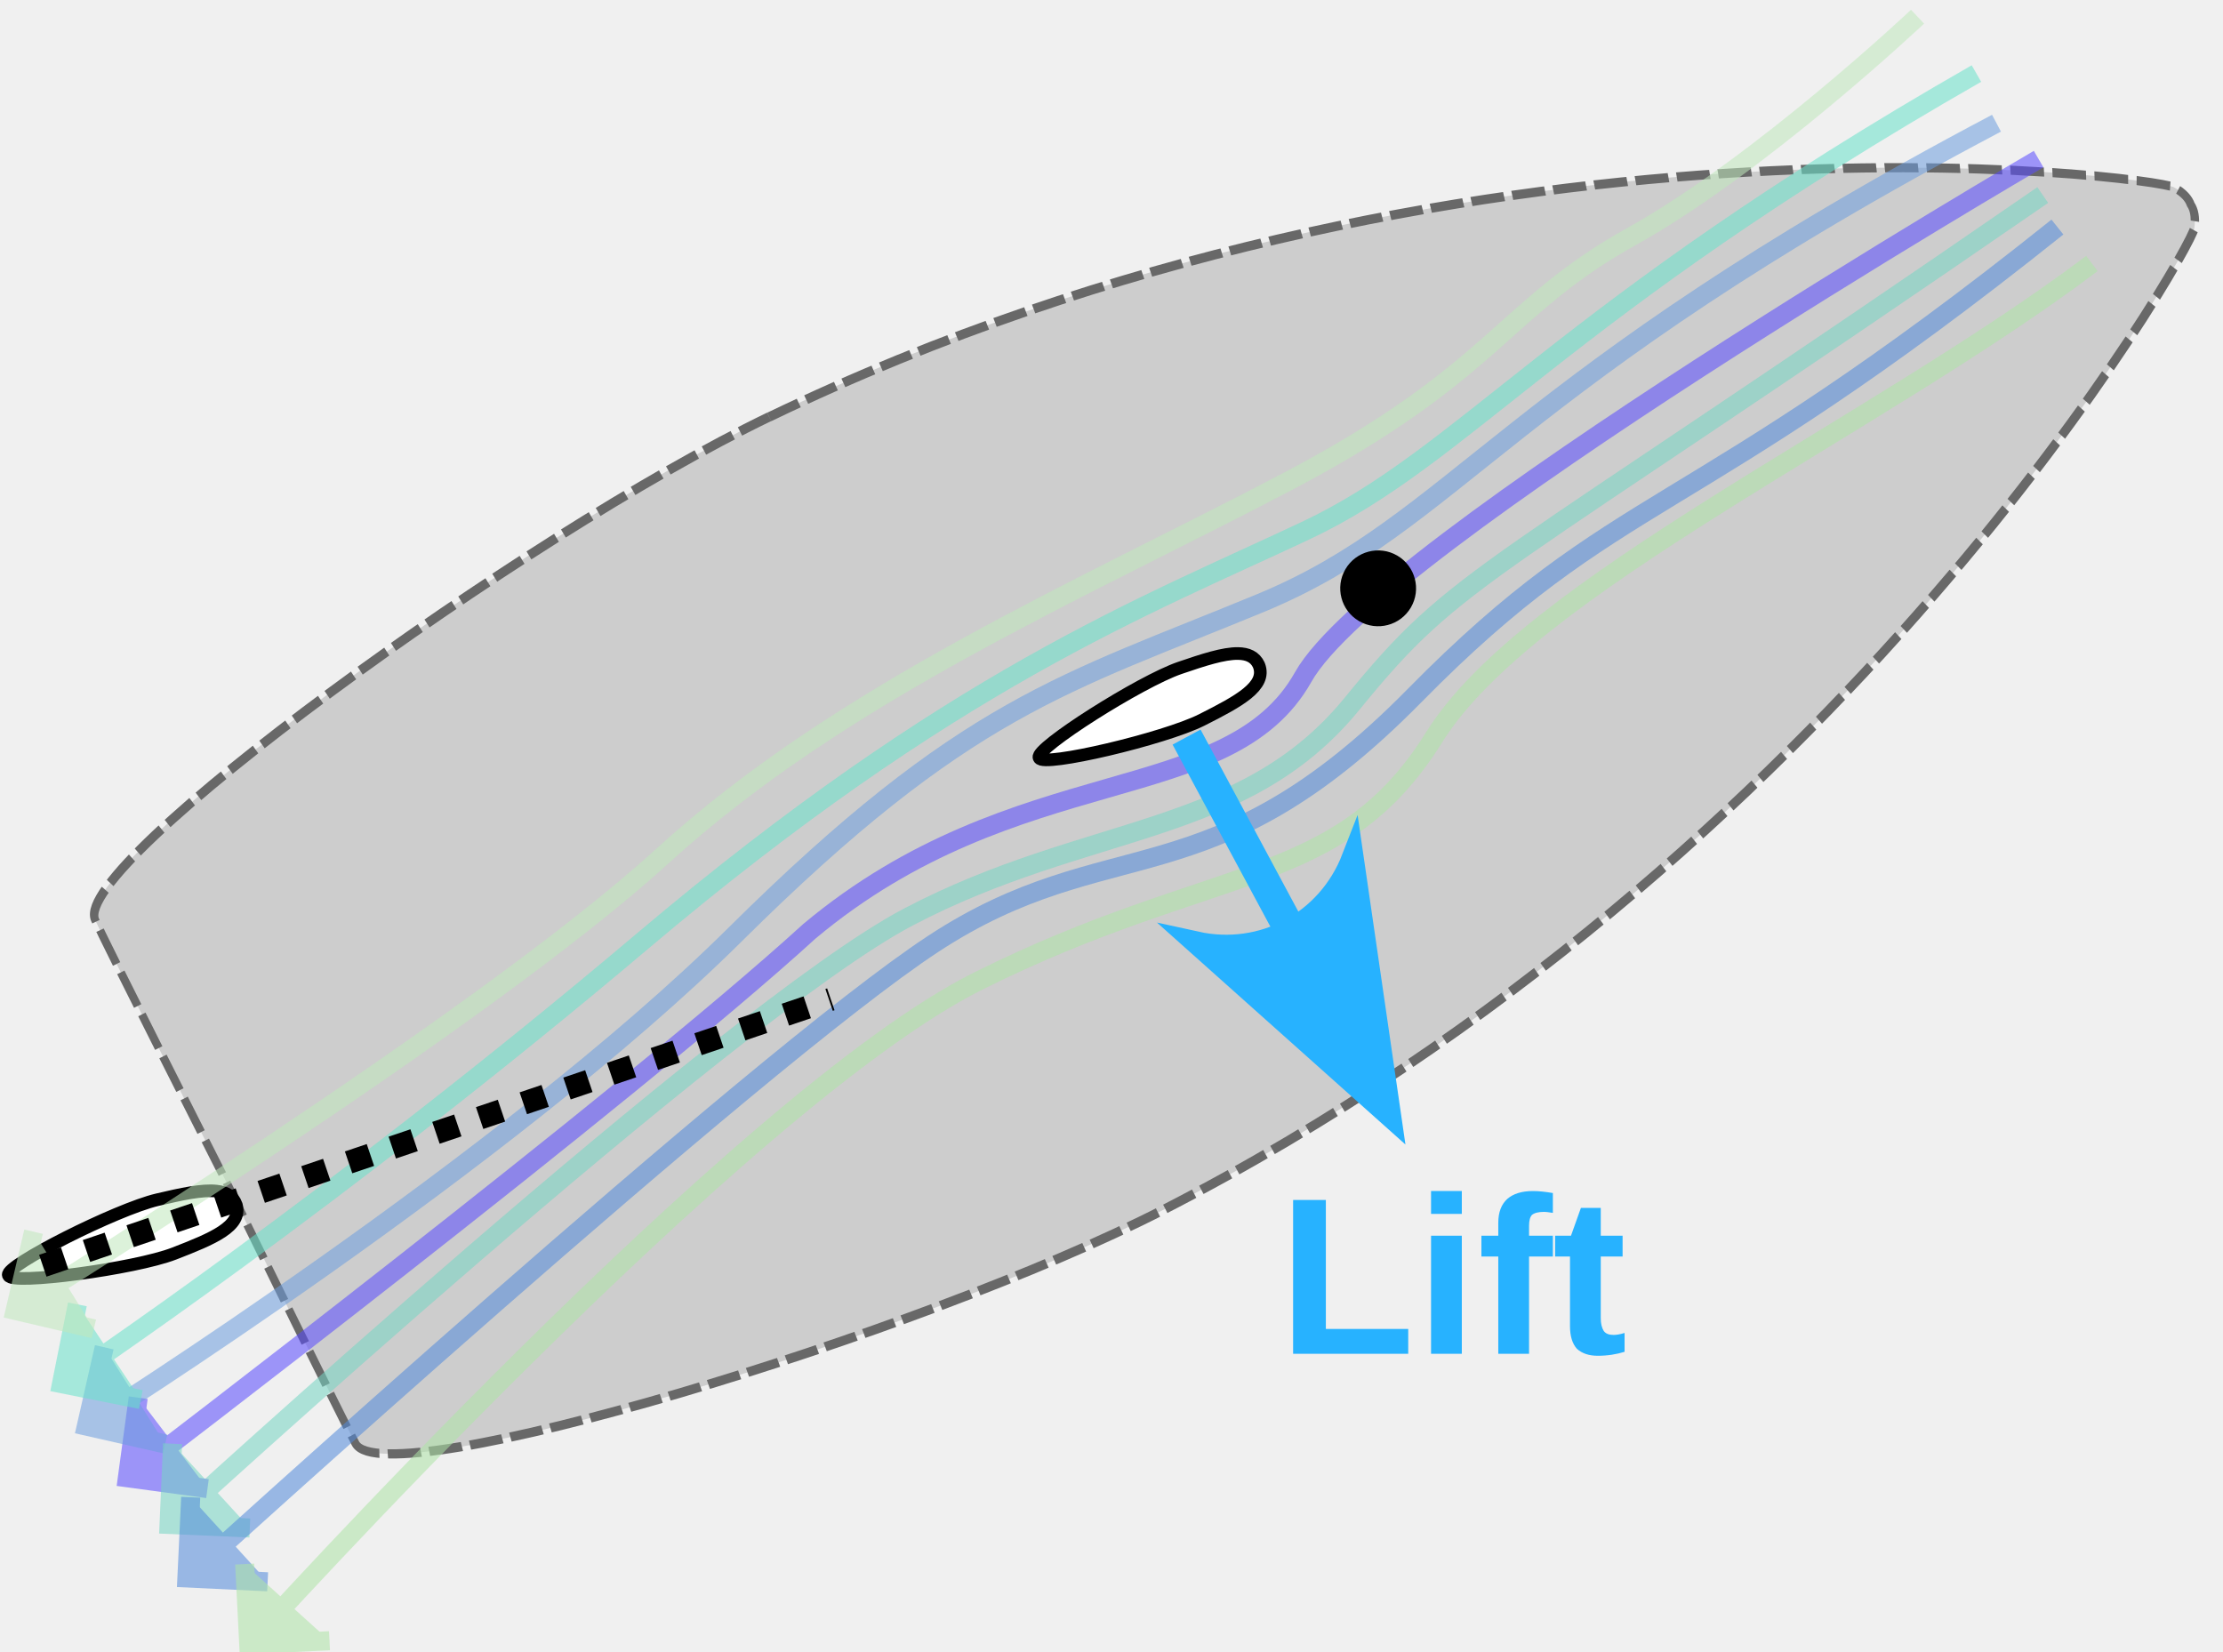
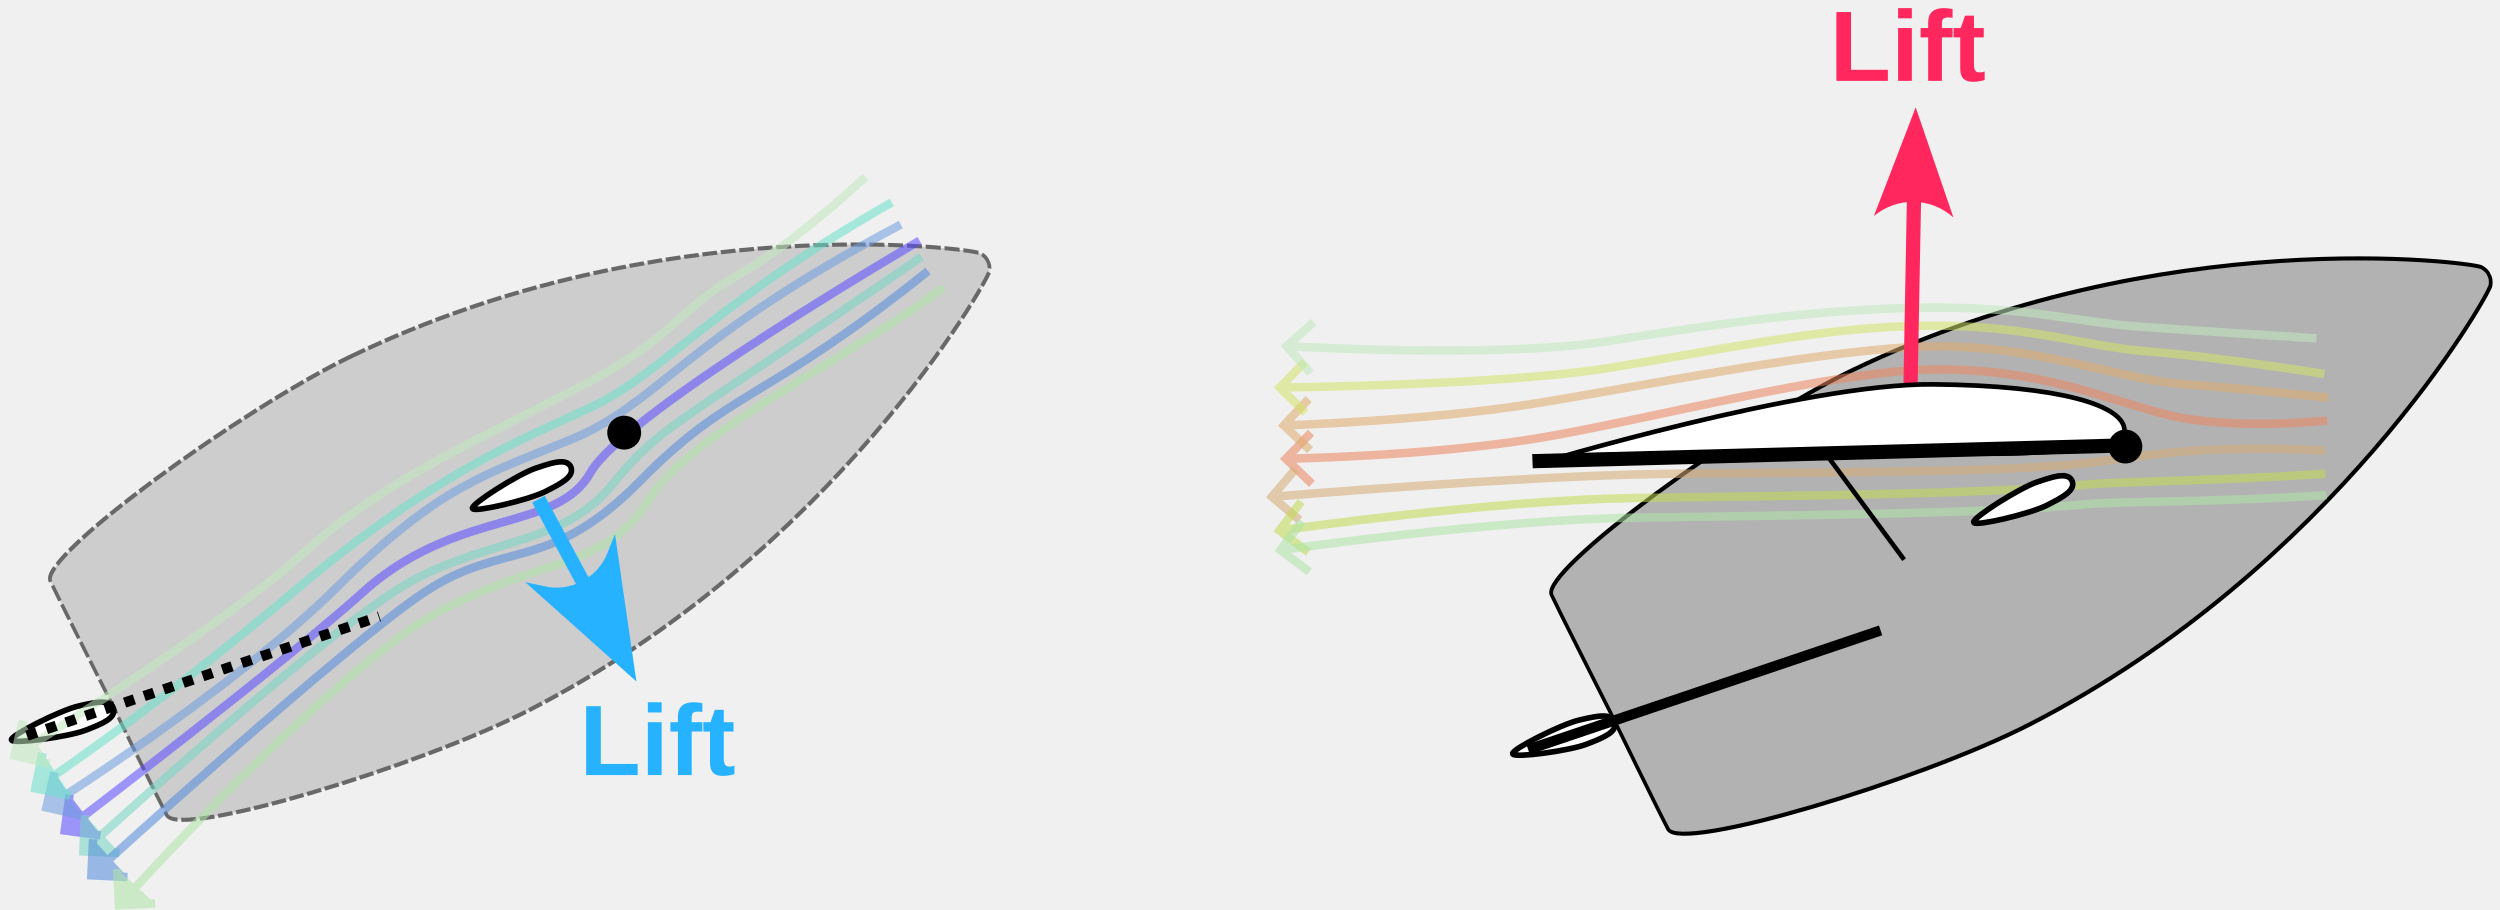
- <svg xmlns="http://www.w3.org/2000/svg" width="35mm" height="26mm" viewBox="0 0 35 26" version="1.1" id="svg5" xml:space="preserve">
+ <svg xmlns="http://www.w3.org/2000/svg" width="88mm" height="32mm" viewBox="0 0 88 32" version="1.1" id="svg5" xml:space="preserve">
  <defs id="defs2">
    <marker style="overflow:visible" refX="0" refY="0" orient="auto-start-reverse" markerWidth="7.7" markerHeight="5.6" viewBox="0 0 7.7 5.6" preserveAspectRatio="xMidYMid" id="Arrow2_Fnone_S-ff275d-79614">
      <path transform="scale(0.7)" d="M -2,-4 9,0 -2,4 c 2,-2.33 2,-5.66 0,-8 z" style="fill:#27b2ff;fill-opacity:1;fill-rule:evenodd;stroke:#27b2ff;stroke-opacity:1" id="path15206" />
    </marker>
    <marker style="overflow:visible" refX="0" refY="0" orient="auto-start-reverse" markerWidth="4.061" markerHeight="6.707" viewBox="0 0 4.061 6.707" preserveAspectRatio="xMidYMid" id="Arrow1_Fnone_S-bfe8bc-9422">
-       <path style="fill:#bfe8bc;stroke:#bfe8bc;stroke-width:1;stroke-linecap:butt;stroke-opacity:1.0;fill-opacity:1.0" d="M 3,-3 0,0 3,3" id="path16188" transform="rotate(180,0.125,0)" />
+       <path style="fill:#bfe8bc;fill-opacity:1;stroke:#bfe8bc;stroke-width:1;stroke-linecap:butt;stroke-opacity:1" d="M 3,-3 0,0 3,3" id="path16188" transform="rotate(180,0.125,0)" />
    </marker>
    <marker style="overflow:visible" refX="0" refY="0" orient="auto-start-reverse" markerWidth="4.061" markerHeight="6.707" viewBox="0 0 4.061 6.707" preserveAspectRatio="xMidYMid" id="Arrow1_Fnone_S-d4e268-34652">
-       <path style="fill:#68e2cb;stroke:#68e2cb;stroke-width:1;stroke-linecap:butt;stroke-opacity:1.0;fill-opacity:1.0" d="M 3,-3 0,0 3,3" id="path16191" transform="rotate(180,0.125,0)" />
+       <path style="fill:#68e2cb;fill-opacity:1;stroke:#68e2cb;stroke-width:1;stroke-linecap:butt;stroke-opacity:1" d="M 3,-3 0,0 3,3" id="path16191" transform="rotate(180,0.125,0)" />
    </marker>
    <marker style="overflow:visible" refX="0" refY="0" orient="auto-start-reverse" markerWidth="4.061" markerHeight="6.707" viewBox="0 0 4.061 6.707" preserveAspectRatio="xMidYMid" id="Arrow1_Fnone_S-deab6c-07329">
-       <path style="fill:#6c9ede;stroke:#6c9ede;stroke-width:1;stroke-linecap:butt;stroke-opacity:1.0;fill-opacity:1.0" d="M 3,-3 0,0 3,3" id="path16194" transform="rotate(180,0.125,0)" />
+       <path style="fill:#6c9ede;fill-opacity:1;stroke:#6c9ede;stroke-width:1;stroke-linecap:butt;stroke-opacity:1" d="M 3,-3 0,0 3,3" id="path16194" transform="rotate(180,0.125,0)" />
    </marker>
    <marker style="overflow:visible" refX="0" refY="0" orient="auto-start-reverse" markerWidth="4.061" markerHeight="6.707" viewBox="0 0 4.061 6.707" preserveAspectRatio="xMidYMid" id="Arrow1_Fnone_S-ec865e-75179">
-       <path style="fill:#594bff;stroke:#594bff;stroke-width:1;stroke-linecap:butt;stroke-opacity:1.0;fill-opacity:1.0" d="M 3,-3 0,0 3,3" id="path16197" transform="rotate(180,0.125,0)" />
+       <path style="fill:#594bff;fill-opacity:1;stroke:#594bff;stroke-width:1;stroke-linecap:butt;stroke-opacity:1" d="M 3,-3 0,0 3,3" id="path16197" transform="rotate(180,0.125,0)" />
    </marker>
    <marker style="overflow:visible" refX="0" refY="0" orient="auto-start-reverse" markerWidth="4.061" markerHeight="6.707" viewBox="0 0 4.061 6.707" preserveAspectRatio="xMidYMid" id="Arrow1_Fnone_S-bfdb51-98333">
-       <path style="fill:#518adb;stroke:#518adb;stroke-width:1;stroke-linecap:butt;stroke-opacity:1.0;fill-opacity:1.0" d="M 3,-3 0,0 3,3" id="path16200" transform="rotate(180,0.125,0)" />
+       <path style="fill:#518adb;fill-opacity:1;stroke:#518adb;stroke-width:1;stroke-linecap:butt;stroke-opacity:1" d="M 3,-3 0,0 3,3" id="path16200" transform="rotate(180,0.125,0)" />
    </marker>
    <marker style="overflow:visible" refX="0" refY="0" orient="auto-start-reverse" markerWidth="4.061" markerHeight="6.707" viewBox="0 0 4.061 6.707" preserveAspectRatio="xMidYMid" id="Arrow1_Fnone_S-aee4a7-6790">
-       <path style="fill:#aee4a7;stroke:#aee4a7;stroke-width:1;stroke-linecap:butt;stroke-opacity:1.0;fill-opacity:1.0" d="M 3,-3 0,0 3,3" id="path16203" transform="rotate(180,0.125,0)" />
+       <path style="fill:#aee4a7;fill-opacity:1;stroke:#aee4a7;stroke-width:1;stroke-linecap:butt;stroke-opacity:1" d="M 3,-3 0,0 3,3" id="path16203" transform="rotate(180,0.125,0)" />
    </marker>
    <marker style="overflow:visible" refX="0" refY="0" orient="auto-start-reverse" markerWidth="4.061" markerHeight="6.707" viewBox="0 0 4.061 6.707" preserveAspectRatio="xMidYMid" id="Arrow1_Fnone_S-d5ab75-02594">
      <path style="fill:#75d5c3;fill-opacity:1;stroke:#75d5c3;stroke-width:1;stroke-linecap:butt;stroke-opacity:1" d="M 3,-3 0,0 3,3" id="path16206" transform="rotate(180,0.125,0)" />
    </marker>
+     <marker style="overflow:visible" id="Arrow1_Fnone_S-ec865e-7" refX="0" refY="0" orient="auto-start-reverse" markerWidth="4.061" markerHeight="6.707" viewBox="0 0 4.061 6.707" preserveAspectRatio="xMidYMid">
+       <path style="fill:none;stroke:#ec865e;stroke-width:1;stroke-linecap:butt" d="M 3,-3 0,0 3,3" id="path20789-9" transform="rotate(180,0.125,0)" />
+     </marker>
+     <marker style="overflow:visible" id="Arrow1_Fnone_S-deab6c-0" refX="0" refY="0" orient="auto-start-reverse" markerWidth="4.061" markerHeight="6.707" viewBox="0 0 4.061 6.707" preserveAspectRatio="xMidYMid">
+       <path style="fill:none;stroke:#deab6c;stroke-width:1;stroke-linecap:butt" d="M 3,-3 0,0 3,3" id="path20792-2" transform="rotate(180,0.125,0)" />
+     </marker>
+     <marker style="overflow:visible" id="Arrow1_Fnone_S-d4e268-3" refX="0" refY="0" orient="auto-start-reverse" markerWidth="4.061" markerHeight="6.707" viewBox="0 0 4.061 6.707" preserveAspectRatio="xMidYMid">
+       <path style="fill:none;stroke:#d4e268;stroke-width:1;stroke-linecap:butt" d="M 3,-3 0,0 3,3" id="path20795-9" transform="rotate(180,0.125,0)" />
+     </marker>
+     <marker style="overflow:visible" id="Arrow1_Fnone_S-bfe8bc-9" refX="0" refY="0" orient="auto-start-reverse" markerWidth="4.061" markerHeight="6.707" viewBox="0 0 4.061 6.707" preserveAspectRatio="xMidYMid">
+       <path style="fill:none;stroke:#bfe8bc;stroke-width:1;stroke-linecap:butt" d="M 3,-3 0,0 3,3" id="path20798-7" transform="rotate(180,0.125,0)" />
+     </marker>
+     <marker style="overflow:visible" id="Arrow1_Fnone_S-d5ab75-0" refX="0" refY="0" orient="auto-start-reverse" markerWidth="4.061" markerHeight="6.707" viewBox="0 0 4.061 6.707" preserveAspectRatio="xMidYMid">
+       <path style="fill:none;stroke:#d5ab75;stroke-width:1;stroke-linecap:butt" d="M 3,-3 0,0 3,3" id="path20801-3" transform="rotate(180,0.125,0)" />
+     </marker>
+     <marker style="overflow:visible" id="Arrow1_Fnone_S-bfdb51-9" refX="0" refY="0" orient="auto-start-reverse" markerWidth="4.061" markerHeight="6.707" viewBox="0 0 4.061 6.707" preserveAspectRatio="xMidYMid">
+       <path style="fill:none;stroke:#bfdb51;stroke-width:1;stroke-linecap:butt" d="M 3,-3 0,0 3,3" id="path20804-8" transform="rotate(180,0.125,0)" />
+     </marker>
+     <marker style="overflow:visible" id="Arrow1_Fnone_S-aee4a7-6" refX="0" refY="0" orient="auto-start-reverse" markerWidth="4.061" markerHeight="6.707" viewBox="0 0 4.061 6.707" preserveAspectRatio="xMidYMid">
+       <path style="fill:none;stroke:#aee4a7;stroke-width:1;stroke-linecap:butt" d="M 3,-3 0,0 3,3" id="path20807-5" transform="rotate(180,0.125,0)" />
+     </marker>
+     <marker style="overflow:visible" id="Arrow2_Fnone_S-ff275d-7" refX="0" refY="0" orient="auto-start-reverse" markerWidth="7.7" markerHeight="5.6" viewBox="0 0 7.7 5.6" preserveAspectRatio="xMidYMid">
+       <path transform="scale(0.7)" d="M -2,-4 9,0 -2,4 c 2,-2.33 2,-5.66 0,-8 z" style="fill:#ff275d;fill-rule:evenodd;stroke:none" id="path36560-6" />
+     </marker>
  </defs>
  <g id="layer1">
-     <path style="fill:#b2b2b2;fill-opacity:1;stroke:#000000;stroke-width:0.165;stroke-dasharray:0.66, 0.165;stroke-dashoffset:0;stroke-opacity:1;opacity:0.566" d="m 28.32,20.234 c -5.517,-0.06 -16.688,1.579 -16.742,2.635 -0.021,0.416 0.009,4.276 0.016,5.131 -0.007,0.855 -0.037,4.715 -0.016,5.131 0.055,1.055 11.225,2.695 16.742,2.635 15.5,-0.169 27.272,-7.056 27.516,-7.365 0.132,-0.168 0.163,-0.301 0.148,-0.4 0.015,-0.1 -0.016,-0.232 -0.148,-0.4 -0.243,-0.31 -12.016,-7.196 -27.516,-7.365 z" id="path345" class="UnoptimicedTransforms" transform="matrix(0.6968336,-0.346555,0.3997448,0.8037847,-15.71274,0.1144876)" />
-     <path id="path3592" style="fill:#ffffff;fill-opacity:1;stroke:#000000;stroke-width:0.199;stroke-dasharray:none;stroke-opacity:1" d="m 3.409,18.755 c -0.226,-0.025 -0.551,0.046 -0.933,0.136 -0.642,0.151 -2.395,1.035 -2.345,1.185 5.4e-4,0.002 -2.3e-4,0.004 0.002,0.005 -3.3e-4,0.002 7.4e-4,0.003 0.002,0.004 0.043,0.152 1.99,-0.108 2.605,-0.346 0.615,-0.238 1.07,-0.429 0.982,-0.763 -4.2e-4,-0.002 -4.8e-4,-0.003 -0.002,-0.005 -3.8e-4,-0.002 -6.9e-4,-0.003 -0.002,-0.005 -0.047,-0.132 -0.154,-0.194 -0.309,-0.211 z" />
-     <path style="opacity:0.551;fill:none;fill-opacity:1;stroke:#594bff;stroke-width:0.3;stroke-dasharray:none;stroke-opacity:1;marker-end:url(#Arrow1_Fnone_S-ec865e-75179)" d="m 32.097,2.505 c 0,0 -10.407,6.07 -11.578,8.154 -1.17,2.084 -4.507,1.269 -7.776,4.005 -2.842,2.594 -10.678,8.559 -10.678,8.559" id="path1064-2" />
-     <path style="opacity:0.551;fill:none;fill-opacity:1;stroke:#6c9ede;stroke-width:0.3;stroke-dasharray:none;stroke-opacity:1;marker-end:url(#Arrow1_Fnone_S-deab6c-07329)" d="M 31.434,1.94 C 23.721,6.01 22.93,8.221 19.845,9.496 16.761,10.771 15.206,11.112 11.578,14.711 7.962,18.298 1.423,22.415 1.423,22.415" id="path1792-7" />
-     <path style="opacity:0.551;fill:none;fill-opacity:1;stroke:#68e2cb;stroke-width:0.3;stroke-dasharray:none;stroke-opacity:1;marker-end:url(#Arrow1_Fnone_S-d4e268-34652)" d="M 31.118,1.158 C 24.551,4.914 23.084,7.165 20.557,8.355 18.03,9.546 14.99,10.696 10.12,14.815 5.25,18.933 1.031,21.745 1.031,21.745" id="path1794-0" />
-     <path style="opacity:0.551;fill:none;fill-opacity:1;stroke:#bfe8bc;stroke-width:0.3;stroke-dasharray:none;stroke-opacity:1;marker-end:url(#Arrow1_Fnone_S-bfe8bc-9422)" d="m 30.191,0.263 c 0,0 -2.475,2.333 -4.503,3.461 C 23.661,4.852 23.543,5.861 20.277,7.579 17.011,9.297 13.267,10.89 10.425,13.483 7.584,16.077 0.302,20.594 0.302,20.594" id="path1796-3" />
-     <path style="opacity:0.551;fill:none;fill-opacity:1;stroke:#75d5c3;stroke-width:0.3;stroke-dasharray:none;stroke-opacity:1;marker-end:url(#Arrow1_Fnone_S-d5ab75-02594)" d="m 32.162,3.071 c -8.943,6.17 -9.164,5.91 -10.873,8.008 -1.709,2.098 -4.168,1.877 -6.989,3.361 -2.821,1.483 -11.583,9.513 -11.583,9.513" id="path1798-9" />
-     <path style="opacity:0.551;fill:none;fill-opacity:1;stroke:#518adb;stroke-width:0.3;stroke-dasharray:none;stroke-opacity:1;marker-end:url(#Arrow1_Fnone_S-bfdb51-98333)" d="m 32.393,3.575 c -5.864,4.691 -6.9,4.104 -10.126,7.382 -3.225,3.277 -4.789,2.077 -7.573,3.904 -2.784,1.827 -11.696,9.935 -11.696,9.935" id="path1800-9" />
-     <path style="opacity:0.551;fill:none;fill-opacity:1;stroke:#aee4a7;stroke-width:0.3;stroke-dasharray:none;stroke-opacity:1;marker-end:url(#Arrow1_Fnone_S-aee4a7-6790)" d="m 32.936,4.149 c -3.431,2.587 -8.871,5.072 -10.357,7.461 -1.486,2.389 -3.457,1.979 -7.179,3.838 -3.721,1.859 -11.433,10.395 -11.433,10.395" id="path1802-9" />
-     <path style="fill:none;fill-rule:evenodd;stroke:#27b2ff;stroke-width:0.5;stroke-linecap:butt;stroke-linejoin:miter;stroke-dasharray:none;stroke-opacity:1;marker-end:url(#Arrow2_Fnone_S-ff275d-79614)" d="m 18.682,11.606 1.713,3.189" id="path10881-1" />
-     <text xml:space="preserve" style="font-style:normal;font-variant:normal;font-weight:bold;font-stretch:normal;font-size:3.528px;font-family:Arial;-inkscape-font-specification:'Arial, Bold';font-variant-ligatures:normal;font-variant-caps:normal;font-variant-numeric:normal;font-variant-east-asian:normal;fill:#27b2ff;fill-opacity:1;stroke:none;stroke-width:0.1;stroke-dasharray:none;stroke-opacity:1" x="20.125" y="21.315" id="text12058-7">
-       <tspan id="tspan12056-2" style="font-style:normal;font-variant:normal;font-weight:bold;font-stretch:normal;font-size:3.528px;font-family:Arial;-inkscape-font-specification:'Arial, Bold';font-variant-ligatures:normal;font-variant-caps:normal;font-variant-numeric:normal;font-variant-east-asian:normal;fill:#27b2ff;fill-opacity:1;stroke:none;stroke-width:0.1;stroke-dasharray:none" x="20.125" y="21.315">Lift</tspan>
+     <path style="opacity:0.566;fill:#b2b2b2;fill-opacity:1;stroke:#000000;stroke-width:0.165;stroke-dasharray:0.66, 0.165;stroke-dashoffset:0;stroke-opacity:1" d="m 28.32,20.234 c -5.517,-0.06 -16.688,1.579 -16.742,2.635 -0.021,0.416 0.009,4.276 0.016,5.131 -0.007,0.855 -0.037,4.715 -0.016,5.131 0.055,1.055 11.225,2.695 16.742,2.635 15.5,-0.169 27.272,-7.056 27.516,-7.365 0.132,-0.168 0.163,-0.301 0.148,-0.4 0.015,-0.1 -0.016,-0.232 -0.148,-0.4 -0.243,-0.31 -12.016,-7.196 -27.516,-7.365 z" id="path345" class="UnoptimicedTransforms" transform="matrix(0.6968336,-0.346555,0.3997448,0.8037847,-15.4391,6.080185)" />
+     <path id="path3592" style="fill:#ffffff;fill-opacity:1;stroke:#000000;stroke-width:0.199;stroke-dasharray:none;stroke-opacity:1" d="m 3.682,24.72 c -0.226,-0.025 -0.551,0.046 -0.933,0.136 -0.642,0.151 -2.395,1.035 -2.345,1.185 5.4e-4,0.002 -2.3e-4,0.004 0.002,0.005 -3.3e-4,0.002 7.4e-4,0.003 0.002,0.004 0.043,0.152 1.99,-0.108 2.605,-0.346 0.615,-0.238 1.07,-0.429 0.982,-0.763 -4.2e-4,-0.002 -4.8e-4,-0.003 -0.002,-0.005 -3.8e-4,-0.002 -6.9e-4,-0.003 -0.002,-0.005 -0.047,-0.132 -0.154,-0.194 -0.309,-0.211 z" />
+     <path style="opacity:0.551;fill:none;fill-opacity:1;stroke:#594bff;stroke-width:0.3;stroke-dasharray:none;stroke-opacity:1;marker-end:url(#Arrow1_Fnone_S-ec865e-75179)" d="m 32.37,8.471 c 0,0 -10.407,6.07 -11.578,8.154 -1.17,2.084 -4.507,1.269 -7.776,4.005 -2.842,2.594 -10.678,8.559 -10.678,8.559" id="path1064-2" />
+     <path style="opacity:0.551;fill:none;fill-opacity:1;stroke:#6c9ede;stroke-width:0.3;stroke-dasharray:none;stroke-opacity:1;marker-end:url(#Arrow1_Fnone_S-deab6c-07329)" d="M 31.708,7.905 C 23.995,11.976 23.204,14.187 20.119,15.462 17.034,16.737 15.48,17.078 11.852,20.677 8.236,24.263 1.697,28.381 1.697,28.381" id="path1792-7" />
+     <path style="opacity:0.551;fill:none;fill-opacity:1;stroke:#68e2cb;stroke-width:0.3;stroke-dasharray:none;stroke-opacity:1;marker-end:url(#Arrow1_Fnone_S-d4e268-34652)" d="m 31.392,7.123 c -6.567,3.757 -8.034,6.007 -10.561,7.197 -2.527,1.19 -5.567,2.341 -10.437,6.46 -4.87,4.118 -9.088,6.93 -9.088,6.93" id="path1794-0" />
+     <path style="opacity:0.551;fill:none;fill-opacity:1;stroke:#bfe8bc;stroke-width:0.3;stroke-dasharray:none;stroke-opacity:1;marker-end:url(#Arrow1_Fnone_S-bfe8bc-9422)" d="m 30.465,6.229 c 0,0 -2.475,2.333 -4.503,3.461 -2.027,1.128 -2.145,2.137 -5.411,3.855 -3.266,1.718 -7.01,3.311 -9.852,5.905 C 7.857,22.043 0.576,26.559 0.576,26.559" id="path1796-3" />
+     <path style="opacity:0.551;fill:none;fill-opacity:1;stroke:#75d5c3;stroke-width:0.3;stroke-dasharray:none;stroke-opacity:1;marker-end:url(#Arrow1_Fnone_S-d5ab75-02594)" d="m 32.436,9.037 c -8.943,6.17 -9.164,5.91 -10.873,8.008 -1.709,2.098 -4.168,1.877 -6.989,3.361 -2.821,1.483 -11.583,9.513 -11.583,9.513" id="path1798-9" />
+     <path style="opacity:0.551;fill:none;fill-opacity:1;stroke:#518adb;stroke-width:0.3;stroke-dasharray:none;stroke-opacity:1;marker-end:url(#Arrow1_Fnone_S-bfdb51-98333)" d="M 32.667,9.54 C 26.803,14.232 25.766,13.645 22.541,16.922 19.315,20.199 17.752,18.999 14.968,20.826 12.183,22.653 3.272,30.761 3.272,30.761" id="path1800-9" />
+     <path style="opacity:0.551;fill:none;fill-opacity:1;stroke:#aee4a7;stroke-width:0.3;stroke-dasharray:none;stroke-opacity:1;marker-end:url(#Arrow1_Fnone_S-aee4a7-6790)" d="m 33.209,10.115 c -3.431,2.587 -8.871,5.072 -10.357,7.461 -1.486,2.389 -3.457,1.979 -7.179,3.838 -3.721,1.859 -11.433,10.395 -11.433,10.395" id="path1802-9" />
+     <path style="fill:none;fill-rule:evenodd;stroke:#27b2ff;stroke-width:0.5;stroke-linecap:butt;stroke-linejoin:miter;stroke-dasharray:none;stroke-opacity:1;marker-end:url(#Arrow2_Fnone_S-ff275d-79614)" d="m 18.955,17.572 1.713,3.189" id="path10881-1" />
+     <text xml:space="preserve" style="font-style:normal;font-variant:normal;font-weight:bold;font-stretch:normal;font-size:3.528px;font-family:Arial;-inkscape-font-specification:'Arial, Bold';font-variant-ligatures:normal;font-variant-caps:normal;font-variant-numeric:normal;font-variant-east-asian:normal;fill:#27b2ff;fill-opacity:1;stroke:none;stroke-width:0.1;stroke-dasharray:none;stroke-opacity:1" x="20.399" y="27.281" id="text12058-7">
+       <tspan id="tspan12056-2" style="font-style:normal;font-variant:normal;font-weight:bold;font-stretch:normal;font-size:3.528px;font-family:Arial;-inkscape-font-specification:'Arial, Bold';font-variant-ligatures:normal;font-variant-caps:normal;font-variant-numeric:normal;font-variant-east-asian:normal;fill:#27b2ff;fill-opacity:1;stroke:none;stroke-width:0.1;stroke-dasharray:none" x="20.399" y="27.281">Lift</tspan>
    </text>
-     <circle style="fill:#000000;stroke:#000000;stroke-width:0.14;stroke-dasharray:none;stroke-opacity:1" id="path1080" cx="23.408" cy="-2.949" transform="rotate(30.3)" r="0.527" />
-     <path style="fill:#ffffff;fill-opacity:1;stroke:#000000;stroke-width:0.363;stroke-dasharray:0.363, 0.363;stroke-dashoffset:0;stroke-opacity:1" d="M 0.674,19.93 13.081,15.735" id="path8191" />
-     <path id="path286" style="fill:#ffffff;fill-opacity:1;stroke:#000000;stroke-width:0.199;stroke-dasharray:none;stroke-opacity:1" d="m 19.491,10.29 c -0.227,-0.003 -0.544,0.1 -0.915,0.227 -0.624,0.213 -2.281,1.266 -2.217,1.41 6.81e-4,0.002 1.15e-4,0.004 0.002,0.005 -1.45e-4,0.002 0.002,0.003 0.002,0.004 0.058,0.147 1.969,-0.303 2.558,-0.6 0.589,-0.297 1.023,-0.533 0.902,-0.856 -5.85e-4,-0.002 -8.04e-4,-0.003 -0.002,-0.005 -5.39e-4,-0.002 -0.001,-0.003 -0.002,-0.005 -0.059,-0.127 -0.173,-0.178 -0.328,-0.18 z" />
+     <circle style="fill:#000000;stroke:#000000;stroke-width:0.14;stroke-dasharray:none;stroke-opacity:1" id="path1080" cx="26.654" cy="2.064" transform="rotate(30.3)" r="0.527" />
+     <path style="fill:#ffffff;fill-opacity:1;stroke:#000000;stroke-width:0.363;stroke-dasharray:0.363, 0.363;stroke-dashoffset:0;stroke-opacity:1" d="M 0.947,25.896 13.354,21.701" id="path8191" />
+     <path id="path286" style="fill:#ffffff;fill-opacity:1;stroke:#000000;stroke-width:0.199;stroke-dasharray:none;stroke-opacity:1" d="m 19.765,16.256 c -0.227,-0.003 -0.544,0.1 -0.915,0.227 -0.624,0.213 -2.281,1.266 -2.217,1.41 6.81e-4,0.002 1.15e-4,0.004 0.002,0.005 -1.45e-4,0.002 0.002,0.003 0.002,0.004 0.058,0.147 1.969,-0.303 2.558,-0.6 0.589,-0.297 1.023,-0.533 0.902,-0.856 -5.85e-4,-0.002 -8.04e-4,-0.003 -0.002,-0.005 -5.39e-4,-0.002 -0.001,-0.003 -0.002,-0.005 -0.059,-0.127 -0.173,-0.178 -0.328,-0.18 z" />
+     <path id="path3592-9" style="fill:#ffffff;fill-opacity:1;stroke:#000000;stroke-width:0.199;stroke-dasharray:none;stroke-opacity:1" d="m 56.525,25.209 c -0.226,-0.025 -0.551,0.046 -0.933,0.136 -0.642,0.151 -2.395,1.035 -2.345,1.185 5.4e-4,0.002 -2.3e-4,0.004 0.002,0.005 -3.3e-4,0.002 7.4e-4,0.003 0.002,0.004 0.043,0.152 1.99,-0.108 2.605,-0.346 0.615,-0.238 1.07,-0.429 0.982,-0.763 -4.2e-4,-0.002 -4.8e-4,-0.003 -0.002,-0.005 -3.8e-4,-0.002 -6.9e-4,-0.003 -0.002,-0.005 -0.047,-0.132 -0.154,-0.194 -0.309,-0.211 z" />
+     <path style="fill:#b2b2b2;fill-opacity:1;stroke:#000000;stroke-width:0.165;stroke-dasharray:none;stroke-opacity:1" d="m 28.32,20.234 c -5.517,-0.06 -16.688,1.579 -16.742,2.635 -0.021,0.416 0.009,4.276 0.016,5.131 -0.007,0.855 -0.037,4.715 -0.016,5.131 0.055,1.055 11.225,2.695 16.742,2.635 15.5,-0.169 27.272,-7.056 27.516,-7.365 0.132,-0.168 0.163,-0.301 0.148,-0.4 0.015,-0.1 -0.016,-0.232 -0.148,-0.4 -0.243,-0.31 -12.016,-7.196 -27.516,-7.365 z" id="path345-3" class="UnoptimicedTransforms" transform="matrix(0.6968336,-0.346555,0.3997448,0.8037847,37.40409,6.569434)" />
+     <path style="opacity:0.551;fill:none;fill-opacity:1;stroke:#ec865e;stroke-width:0.3;stroke-dasharray:none;stroke-opacity:1;marker-end:url(#Arrow1_Fnone_S-ec865e-7)" d="m 81.913,14.801 c 0,0 -3.409,0.381 -5.723,-0.226 -2.313,-0.608 -4.463,-1.607 -8.125,-1.568 -3.661,0.039 -10.331,1.848 -14.131,2.45 -3.8,0.602 -8.595,0.689 -8.595,0.689" id="path1064-2-8" />
+     <path style="opacity:0.551;fill:none;fill-opacity:1;stroke:#deab6c;stroke-width:0.3;stroke-dasharray:none;stroke-opacity:1;marker-end:url(#Arrow1_Fnone_S-deab6c-0)" d="m 81.963,13.999 c 0,0 -2.789,-0.301 -5.102,-0.475 -2.314,-0.173 -5.123,-1.369 -8.785,-1.33 -3.661,0.039 -10.353,1.423 -14.154,2.026 -3.8,0.602 -8.657,0.751 -8.657,0.751" id="path1792-7-0" />
+     <path style="opacity:0.551;fill:none;fill-opacity:1;stroke:#d4e268;stroke-width:0.3;stroke-dasharray:none;stroke-opacity:1;marker-end:url(#Arrow1_Fnone_S-d4e268-3)" d="m 81.819,13.165 c 0,0 -3.824,-0.612 -6.137,-0.786 -2.314,-0.173 -4.249,-0.952 -7.91,-0.914 -3.661,0.039 -7.402,0.895 -11.202,1.497 -3.8,0.602 -11.449,0.678 -11.449,0.678" id="path1794-0-2" />
+     <path style="opacity:0.551;fill:none;fill-opacity:1;stroke:#bfe8bc;stroke-width:0.3;stroke-dasharray:none;stroke-opacity:1;marker-end:url(#Arrow1_Fnone_S-bfe8bc-9)" d="m 81.537,11.908 c 0,0 -3.948,-0.24 -6.261,-0.413 -2.314,-0.173 -3.877,-0.704 -7.538,-0.665 -3.661,0.039 -7.402,0.585 -11.202,1.187 -3.8,0.602 -11.172,0.17 -11.172,0.17" id="path1796-3-4" />
+     <path style="opacity:0.551;fill:none;fill-opacity:1;stroke:#d5ab75;stroke-width:0.3;stroke-dasharray:none;stroke-opacity:1;marker-end:url(#Arrow1_Fnone_S-d5ab75-0)" d="m 81.841,15.865 c -4.537,-0.286 -7.268,0.331 -8.598,0.46 -3.645,0.348 -9.828,0.283 -14.827,0.359 -4.999,0.076 -13.57,0.798 -13.57,0.798" id="path1798-9-8" />
+     <path style="opacity:0.551;fill:none;fill-opacity:1;stroke:#bfdb51;stroke-width:0.3;stroke-dasharray:none;stroke-opacity:1;marker-end:url(#Arrow1_Fnone_S-bfdb51-9)" d="m 81.859,16.676 c -4.288,0.273 -7.194,0.261 -8.524,0.389 -3.645,0.348 -10.834,0.389 -15.833,0.465 -4.999,0.076 -12.392,1.134 -12.392,1.134" id="path1800-9-3" />
+     <path style="opacity:0.551;fill:none;fill-opacity:1;stroke:#aee4a7;stroke-width:0.3;stroke-dasharray:none;stroke-opacity:1;marker-end:url(#Arrow1_Fnone_S-aee4a7-6)" d="m 81.895,17.428 c -4.288,0.273 -7.194,0.199 -8.524,0.327 -3.645,0.348 -10.834,0.389 -15.833,0.465 -4.999,0.076 -12.392,1.134 -12.392,1.134" id="path1802-9-9" />
+     <path style="fill:none;fill-rule:evenodd;stroke:#ff275d;stroke-width:0.5;stroke-linecap:butt;stroke-linejoin:miter;stroke-dasharray:none;stroke-opacity:1;marker-end:url(#Arrow2_Fnone_S-ff275d-7)" d="m 67.242,14.016 0.132,-7.087" id="path10881-1-0" />
+     <text xml:space="preserve" style="font-style:normal;font-variant:normal;font-weight:bold;font-stretch:normal;font-size:3.528px;font-family:Arial;-inkscape-font-specification:'Arial, Bold';font-variant-ligatures:normal;font-variant-caps:normal;font-variant-numeric:normal;font-variant-east-asian:normal;fill:#ff275d;fill-opacity:1;stroke:none;stroke-width:0.1;stroke-dasharray:none;stroke-opacity:1" x="64.408" y="2.847" id="text12058-7-5">
+       <tspan id="tspan12056-2-2" style="font-style:normal;font-variant:normal;font-weight:bold;font-stretch:normal;font-size:3.528px;font-family:Arial;-inkscape-font-specification:'Arial, Bold';font-variant-ligatures:normal;font-variant-caps:normal;font-variant-numeric:normal;font-variant-east-asian:normal;fill:#ff275d;fill-opacity:1;stroke:none;stroke-width:0.1;stroke-dasharray:none" x="64.408" y="2.847">Lift</tspan>
+     </text>
+     <path style="fill:#ffffff;fill-opacity:1;stroke:#000000;stroke-width:0.165;stroke-dasharray:none;stroke-opacity:1" d="m 74.78,15.124 c -0.044,-0.845 -2.215,-1.552 -6.734,-1.595 -4.519,-0.043 -14.025,2.821 -14.025,2.821 0,0 8.575,-0.413 11.593,-0.441 3.017,-0.028 4.058,0.142 6.116,0.014 2.058,-0.128 3.094,0.046 3.05,-0.8 z" id="path912-3" />
+     <circle style="fill:#000000;stroke:#000000;stroke-width:0.14;stroke-dasharray:none;stroke-opacity:1" id="path1080-2" cx="72.525" cy="-24.174" transform="rotate(30.3)" r="0.527" />
+     <rect style="fill:#000000;fill-opacity:1;stroke:none;stroke-width:0.873;stroke-dasharray:none;stroke-opacity:1" id="rect4045" width="20.388" height="0.499" x="53.226" y="17.417" transform="matrix(0.9996453,-0.026633,0.04165607,0.999132,0,0)" />
+     <path style="fill:#ffffff;fill-opacity:1;stroke:#000000;stroke-width:0.363;stroke-dasharray:none;stroke-opacity:1" d="M 53.791,26.385 66.197,22.19" id="path8191-7" />
+     <path style="fill:#000000;stroke:#000000;stroke-width:0.163;stroke-dasharray:none;stroke-opacity:1" d="m 64.274,15.98 2.75,3.72" id="path1238" />
+     <path id="path286-3" style="fill:#ffffff;fill-opacity:1;stroke:#000000;stroke-width:0.199;stroke-dasharray:none;stroke-opacity:1" d="m 72.608,16.745 c -0.227,-0.003 -0.544,0.1 -0.915,0.227 -0.624,0.213 -2.281,1.266 -2.217,1.41 5.36e-4,0.001 3.66e-4,0.004 0.002,0.005 -2.9e-4,0.002 0.001,0.002 0.002,0.005 0.058,0.147 1.969,-0.303 2.558,-0.6 0.589,-0.297 1.023,-0.533 0.902,-0.856 -4.4e-4,-0.001 -5.54e-4,-0.003 -0.002,-0.005 -3.99e-4,-0.001 -0.002,-0.004 -0.002,-0.005 -0.059,-0.127 -0.173,-0.178 -0.328,-0.18 z" />
  </g>
</svg>
